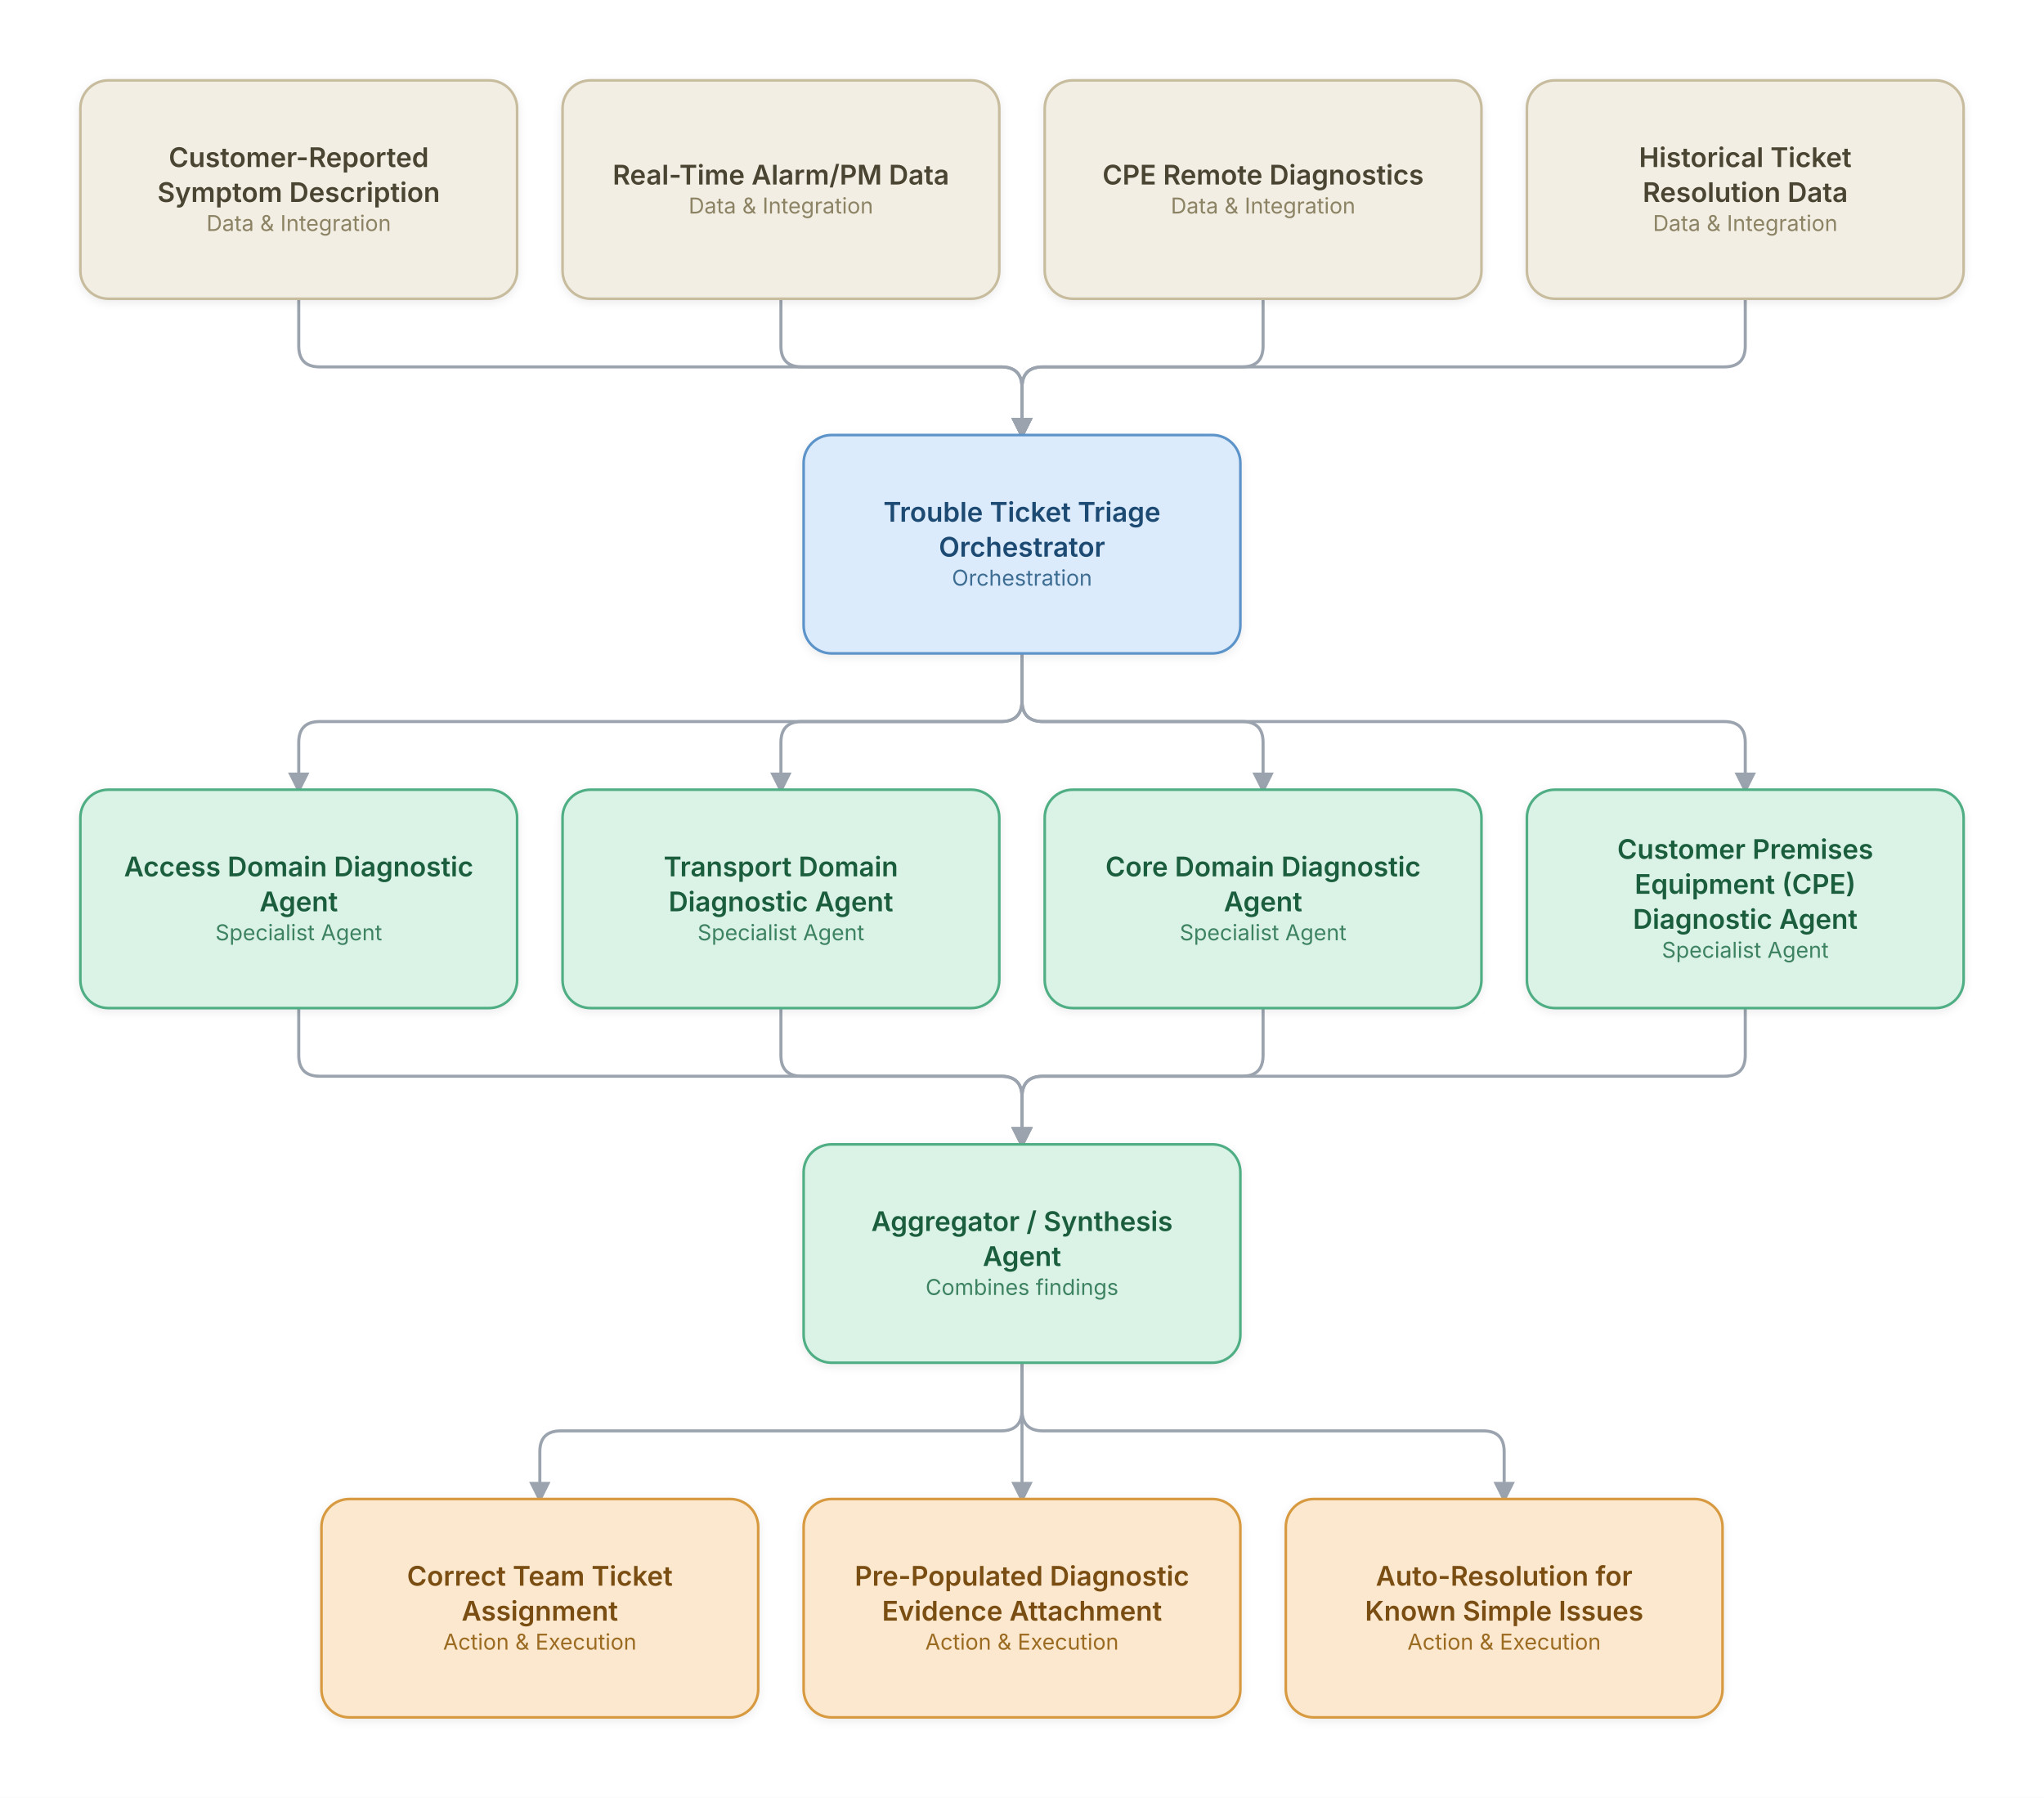
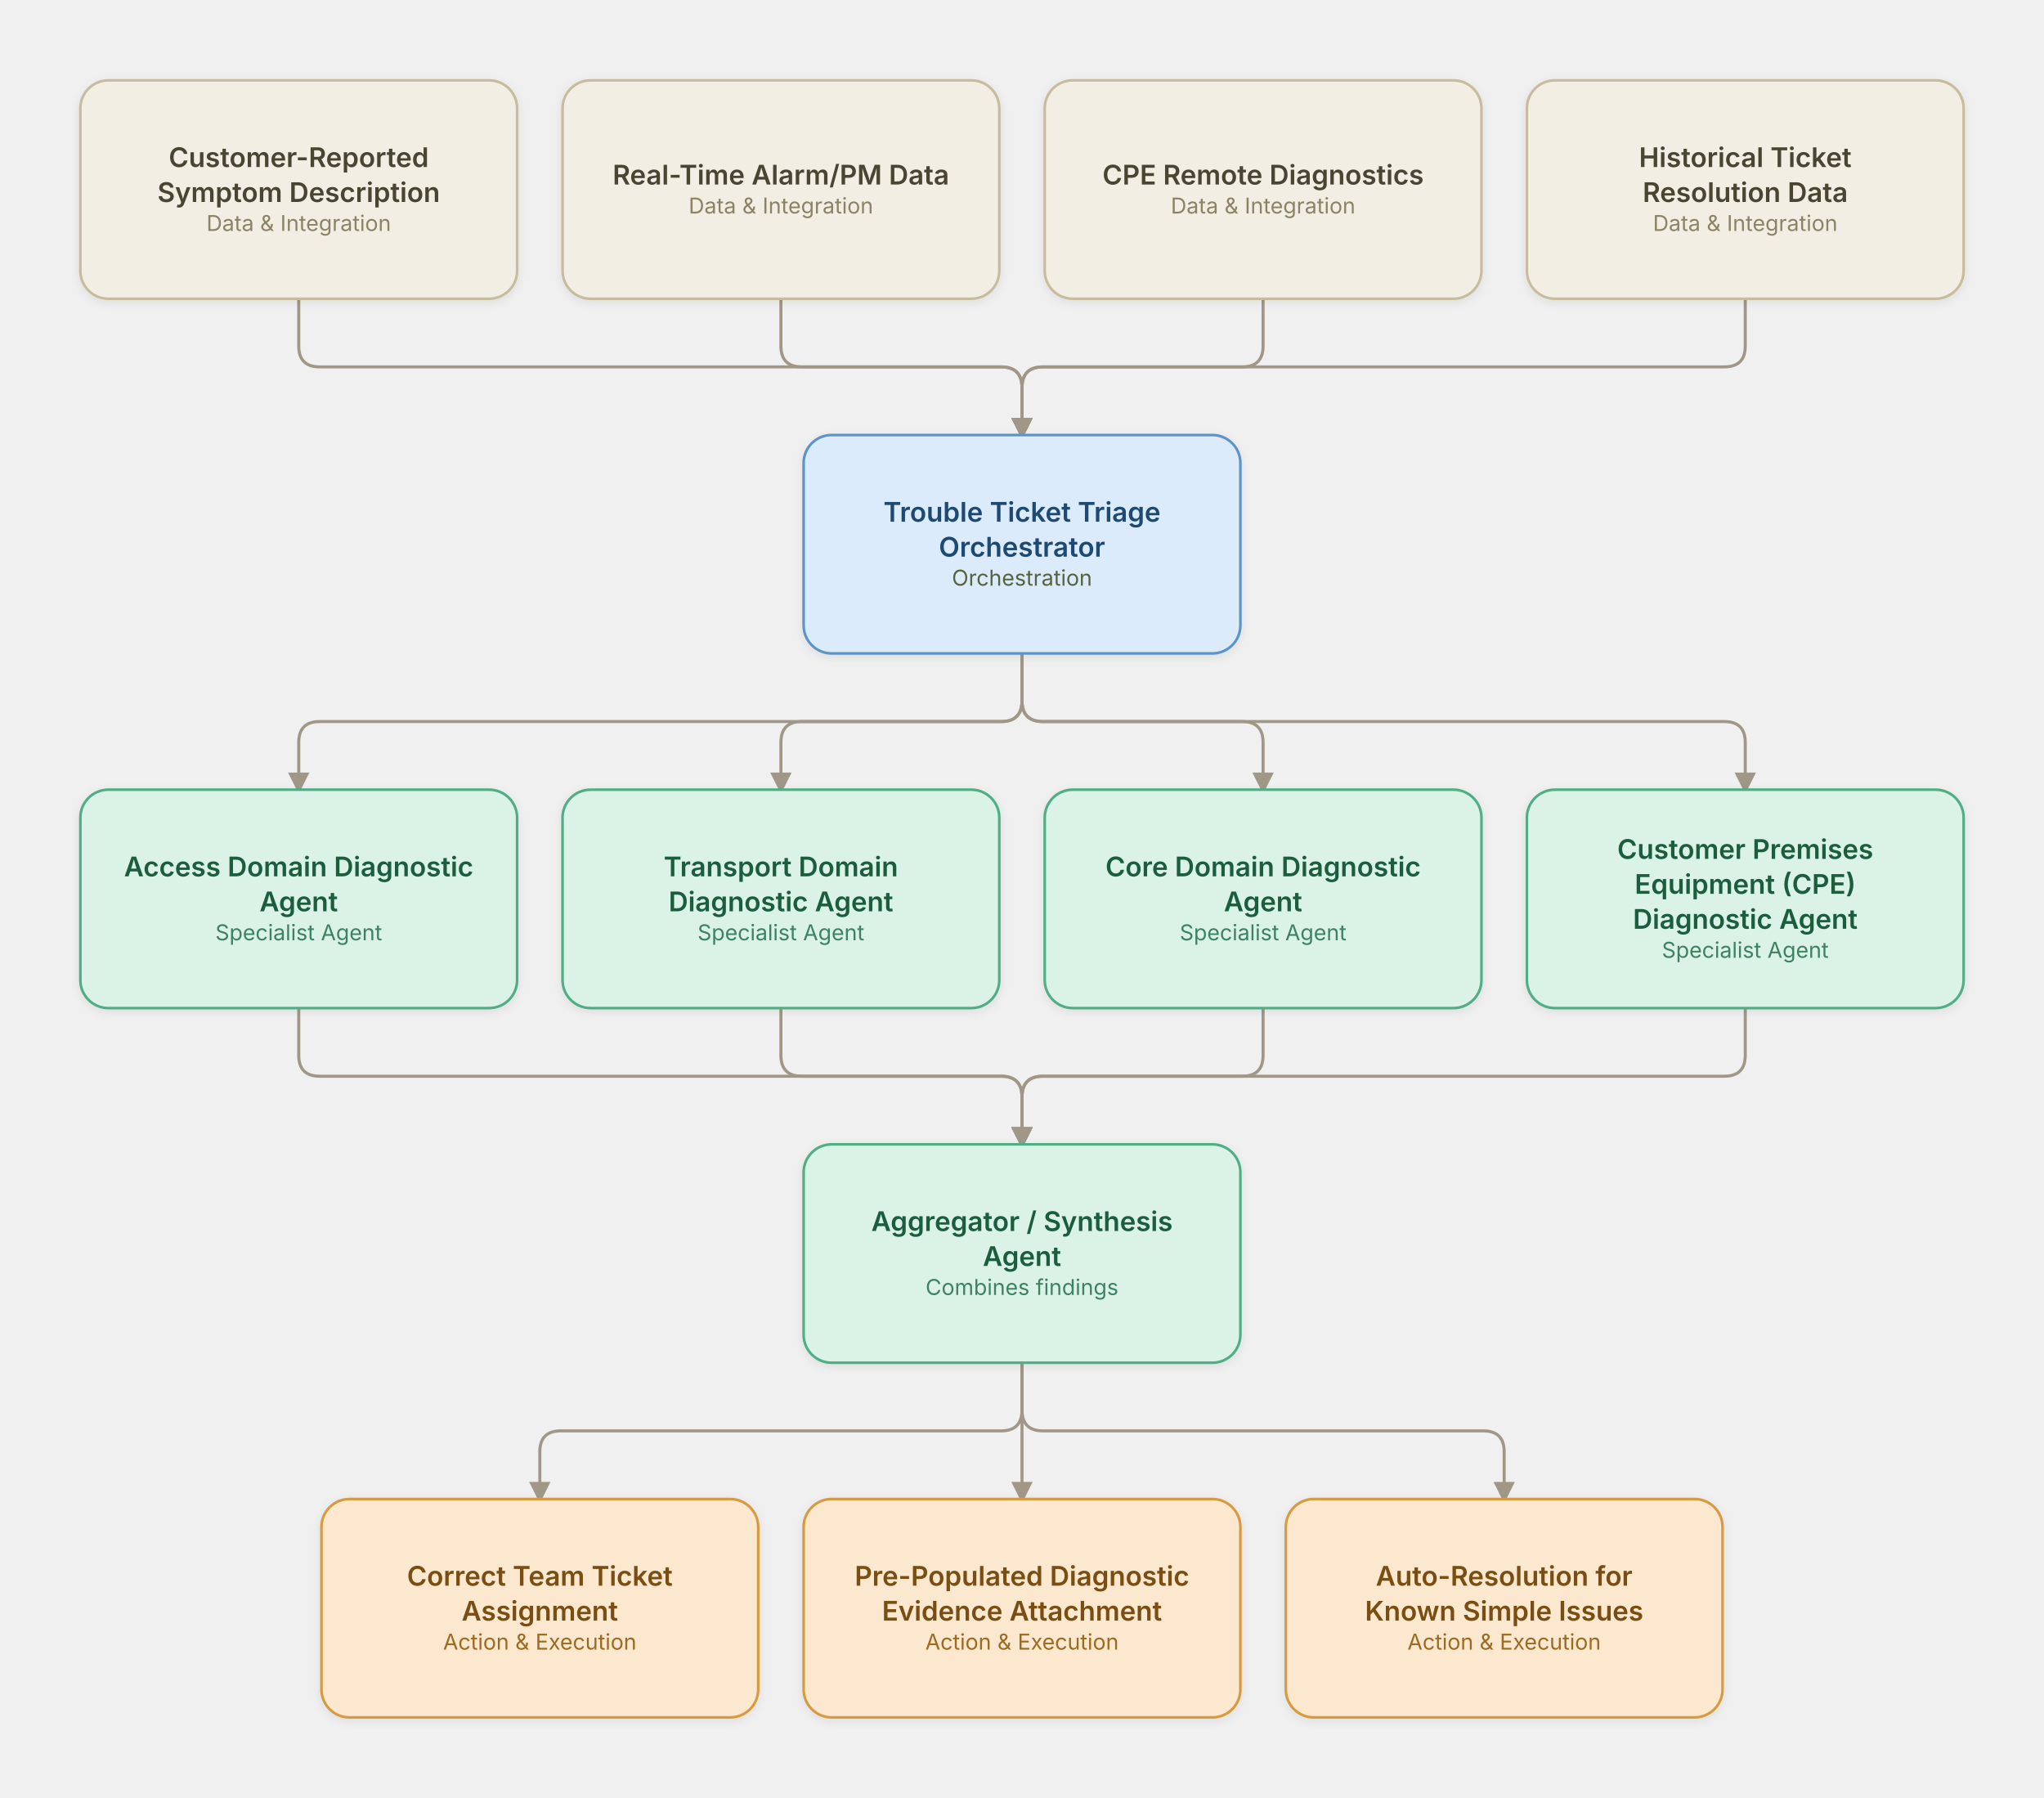
<svg xmlns="http://www.w3.org/2000/svg" viewBox="0 0 1170 1029" font-family="'Inter','IBM Plex Sans',-apple-system,sans-serif">
  <defs>
    <marker id="arrow" viewBox="0 0 10 10" refX="8" refY="5" markerWidth="7" markerHeight="7" orient="auto-start-reverse">
-       <path d="M0,0 L10,5 L0,10 z" fill="#9AA3AE" />
+       <path d="M0,0 L10,5 L0,10 z" fill="#a19786" />
    </marker>
    <filter id="cardshadow" x="-20%" y="-20%" width="140%" height="140%">
      <feDropShadow dx="0" dy="1.5" stdDeviation="2.5" flood-color="#1a1a1a" flood-opacity="0.08" />
    </filter>
  </defs>
-   <rect x="0" y="0" width="1170" height="1029" fill="#FFFFFF" />
-   <path d="M 171.0 171.0 L 171.0 198.0 Q 171.0 210.0 183.0 210.0 L 573.0 210.0 Q 585.0 210.0 585.0 222.0 L 585.0 249.0" fill="none" stroke="#9AA3AE" stroke-width="1.75" marker-end="url(#arrow)" />
-   <path d="M 447.0 171.0 L 447.0 198.0 Q 447.0 210.0 459.0 210.0 L 573.0 210.0 Q 585.0 210.0 585.0 222.0 L 585.0 249.0" fill="none" stroke="#9AA3AE" stroke-width="1.75" marker-end="url(#arrow)" />
-   <path d="M 723.0 171.0 L 723.0 198.0 Q 723.0 210.0 711.0 210.0 L 597.0 210.0 Q 585.0 210.0 585.0 222.0 L 585.0 249.0" fill="none" stroke="#9AA3AE" stroke-width="1.75" marker-end="url(#arrow)" />
-   <path d="M 999.0 171.0 L 999.0 198.0 Q 999.0 210.0 987.0 210.0 L 597.0 210.0 Q 585.0 210.0 585.0 222.0 L 585.0 249.0" fill="none" stroke="#9AA3AE" stroke-width="1.75" marker-end="url(#arrow)" />
-   <path d="M 585.0 374.0 L 585.0 401.0 Q 585.0 413.0 573.0 413.0 L 183.0 413.0 Q 171.0 413.0 171.0 425.0 L 171.0 452.0" fill="none" stroke="#9AA3AE" stroke-width="1.75" marker-end="url(#arrow)" />
-   <path d="M 171.0 577.0 L 171.0 604.0 Q 171.0 616.0 183.0 616.0 L 573.0 616.0 Q 585.0 616.0 585.0 628.0 L 585.0 655.0" fill="none" stroke="#9AA3AE" stroke-width="1.75" marker-end="url(#arrow)" />
-   <path d="M 585.0 374.0 L 585.0 401.0 Q 585.0 413.0 573.0 413.0 L 459.0 413.0 Q 447.0 413.0 447.0 425.0 L 447.0 452.0" fill="none" stroke="#9AA3AE" stroke-width="1.75" marker-end="url(#arrow)" />
-   <path d="M 447.0 577.0 L 447.0 604.0 Q 447.0 616.0 459.0 616.0 L 573.0 616.0 Q 585.0 616.0 585.0 628.0 L 585.0 655.0" fill="none" stroke="#9AA3AE" stroke-width="1.75" marker-end="url(#arrow)" />
-   <path d="M 585.0 374.0 L 585.0 401.0 Q 585.0 413.0 597.0 413.0 L 711.0 413.0 Q 723.0 413.0 723.0 425.0 L 723.0 452.0" fill="none" stroke="#9AA3AE" stroke-width="1.75" marker-end="url(#arrow)" />
-   <path d="M 723.0 577.0 L 723.0 604.0 Q 723.0 616.0 711.0 616.0 L 597.0 616.0 Q 585.0 616.0 585.0 628.0 L 585.0 655.0" fill="none" stroke="#9AA3AE" stroke-width="1.75" marker-end="url(#arrow)" />
-   <path d="M 585.0 374.0 L 585.0 401.0 Q 585.0 413.0 597.0 413.0 L 987.0 413.0 Q 999.0 413.0 999.0 425.0 L 999.0 452.0" fill="none" stroke="#9AA3AE" stroke-width="1.75" marker-end="url(#arrow)" />
-   <path d="M 999.0 577.0 L 999.0 604.0 Q 999.0 616.0 987.0 616.0 L 597.0 616.0 Q 585.0 616.0 585.0 628.0 L 585.0 655.0" fill="none" stroke="#9AA3AE" stroke-width="1.75" marker-end="url(#arrow)" />
-   <path d="M 585.0 780.0 L 585.0 807.0 Q 585.0 819.0 573.0 819.0 L 321.0 819.0 Q 309.0 819.0 309.0 831.0 L 309.0 858.0" fill="none" stroke="#9AA3AE" stroke-width="1.75" marker-end="url(#arrow)" />
-   <path d="M 585.0 780.0 L 585.0 858.0" fill="none" stroke="#9AA3AE" stroke-width="1.75" marker-end="url(#arrow)" />
-   <path d="M 585.0 780.0 L 585.0 807.0 Q 585.0 819.0 597.0 819.0 L 849.0 819.0 Q 861.0 819.0 861.0 831.0 L 861.0 858.0" fill="none" stroke="#9AA3AE" stroke-width="1.75" marker-end="url(#arrow)" />
+   <path d="M 171.0 171.0 L 171.0 198.0 Q 171.0 210.0 183.0 210.0 L 573.0 210.0 Q 585.0 210.0 585.0 222.0 L 585.0 249.0" fill="none" stroke="#a19786" stroke-width="1.75" marker-end="url(#arrow)" />
+   <path d="M 447.0 171.0 L 447.0 198.0 Q 447.0 210.0 459.0 210.0 L 573.0 210.0 Q 585.0 210.0 585.0 222.0 L 585.0 249.0" fill="none" stroke="#a19786" stroke-width="1.75" marker-end="url(#arrow)" />
+   <path d="M 723.0 171.0 L 723.0 198.0 Q 723.0 210.0 711.0 210.0 L 597.0 210.0 Q 585.0 210.0 585.0 222.0 L 585.0 249.0" fill="none" stroke="#a19786" stroke-width="1.75" marker-end="url(#arrow)" />
+   <path d="M 999.0 171.0 L 999.0 198.0 Q 999.0 210.0 987.0 210.0 L 597.0 210.0 Q 585.0 210.0 585.0 222.0 L 585.0 249.0" fill="none" stroke="#a19786" stroke-width="1.75" marker-end="url(#arrow)" />
+   <path d="M 585.0 374.0 L 585.0 401.0 Q 585.0 413.0 573.0 413.0 L 183.0 413.0 Q 171.0 413.0 171.0 425.0 L 171.0 452.0" fill="none" stroke="#a19786" stroke-width="1.75" marker-end="url(#arrow)" />
+   <path d="M 171.0 577.0 L 171.0 604.0 Q 171.0 616.0 183.0 616.0 L 573.0 616.0 Q 585.0 616.0 585.0 628.0 L 585.0 655.0" fill="none" stroke="#a19786" stroke-width="1.75" marker-end="url(#arrow)" />
+   <path d="M 585.0 374.0 L 585.0 401.0 Q 585.0 413.0 573.0 413.0 L 459.0 413.0 Q 447.0 413.0 447.0 425.0 L 447.0 452.0" fill="none" stroke="#a19786" stroke-width="1.75" marker-end="url(#arrow)" />
+   <path d="M 447.0 577.0 L 447.0 604.0 Q 447.0 616.0 459.0 616.0 L 573.0 616.0 Q 585.0 616.0 585.0 628.0 L 585.0 655.0" fill="none" stroke="#a19786" stroke-width="1.75" marker-end="url(#arrow)" />
+   <path d="M 585.0 374.0 L 585.0 401.0 Q 585.0 413.0 597.0 413.0 L 711.0 413.0 Q 723.0 413.0 723.0 425.0 L 723.0 452.0" fill="none" stroke="#a19786" stroke-width="1.75" marker-end="url(#arrow)" />
+   <path d="M 723.0 577.0 L 723.0 604.0 Q 723.0 616.0 711.0 616.0 L 597.0 616.0 Q 585.0 616.0 585.0 628.0 L 585.0 655.0" fill="none" stroke="#a19786" stroke-width="1.75" marker-end="url(#arrow)" />
+   <path d="M 585.0 374.0 L 585.0 401.0 Q 585.0 413.0 597.0 413.0 L 987.0 413.0 Q 999.0 413.0 999.0 425.0 L 999.0 452.0" fill="none" stroke="#a19786" stroke-width="1.75" marker-end="url(#arrow)" />
+   <path d="M 999.0 577.0 L 999.0 604.0 Q 999.0 616.0 987.0 616.0 L 597.0 616.0 Q 585.0 616.0 585.0 628.0 L 585.0 655.0" fill="none" stroke="#a19786" stroke-width="1.75" marker-end="url(#arrow)" />
+   <path d="M 585.0 780.0 L 585.0 807.0 Q 585.0 819.0 573.0 819.0 L 321.0 819.0 Q 309.0 819.0 309.0 831.0 L 309.0 858.0" fill="none" stroke="#a19786" stroke-width="1.75" marker-end="url(#arrow)" />
+   <path d="M 585.0 780.0 L 585.0 858.0" fill="none" stroke="#a19786" stroke-width="1.75" marker-end="url(#arrow)" />
+   <path d="M 585.0 780.0 L 585.0 807.0 Q 585.0 819.0 597.0 819.0 L 849.0 819.0 Q 861.0 819.0 861.0 831.0 L 861.0 858.0" fill="none" stroke="#a19786" stroke-width="1.75" marker-end="url(#arrow)" />
  <g filter="url(#cardshadow)">
    <rect x="46.0" y="46.0" width="250" height="125" rx="16" fill="#F2EEE3" stroke="#C7BC9E" stroke-width="1.5" />
  </g>
  <text x="171.0" y="95.6" text-anchor="middle" font-size="15.5" font-weight="600" fill="#4A4432">Customer-Reported</text>
  <text x="171.0" y="115.6" text-anchor="middle" font-size="15.5" font-weight="600" fill="#4A4432">Symptom Description</text>
  <text x="171.0" y="132.2" text-anchor="middle" font-size="12.5" fill="#8C8365">Data &amp; Integration</text>
  <g filter="url(#cardshadow)">
    <rect x="322.0" y="46.0" width="250" height="125" rx="16" fill="#F2EEE3" stroke="#C7BC9E" stroke-width="1.5" />
  </g>
  <text x="447.0" y="105.6" text-anchor="middle" font-size="15.5" font-weight="600" fill="#4A4432">Real-Time Alarm/PM Data</text>
  <text x="447.0" y="122.2" text-anchor="middle" font-size="12.5" fill="#8C8365">Data &amp; Integration</text>
  <g filter="url(#cardshadow)">
    <rect x="598.0" y="46.0" width="250" height="125" rx="16" fill="#F2EEE3" stroke="#C7BC9E" stroke-width="1.5" />
  </g>
  <text x="723.0" y="105.6" text-anchor="middle" font-size="15.5" font-weight="600" fill="#4A4432">CPE Remote Diagnostics</text>
  <text x="723.0" y="122.2" text-anchor="middle" font-size="12.5" fill="#8C8365">Data &amp; Integration</text>
  <g filter="url(#cardshadow)">
    <rect x="874.0" y="46.0" width="250" height="125" rx="16" fill="#F2EEE3" stroke="#C7BC9E" stroke-width="1.5" />
  </g>
  <text x="999.0" y="95.6" text-anchor="middle" font-size="15.5" font-weight="600" fill="#4A4432">Historical Ticket</text>
  <text x="999.0" y="115.6" text-anchor="middle" font-size="15.5" font-weight="600" fill="#4A4432">Resolution Data</text>
  <text x="999.0" y="132.2" text-anchor="middle" font-size="12.5" fill="#8C8365">Data &amp; Integration</text>
  <g filter="url(#cardshadow)">
    <rect x="460.0" y="249.0" width="250" height="125" rx="16" fill="#DCEBFB" stroke="#5B93C9" stroke-width="1.5" />
  </g>
  <text x="585.0" y="298.6" text-anchor="middle" font-size="15.5" font-weight="600" fill="#1C4A73">Trouble Ticket Triage</text>
  <text x="585.0" y="318.6" text-anchor="middle" font-size="15.5" font-weight="600" fill="#1C4A73">Orchestrator</text>
-   <text x="585.0" y="335.2" text-anchor="middle" font-size="12.5" fill="#3E6D93">Orchestration</text>
+   <text x="585.0" y="335.2" text-anchor="middle" font-size="12.5" fill="#56633f">Orchestration</text>
  <g filter="url(#cardshadow)">
    <rect x="46.0" y="452.0" width="250" height="125" rx="16" fill="#DBF2E7" stroke="#4FAE83" stroke-width="1.5" />
  </g>
  <text x="171.0" y="501.6" text-anchor="middle" font-size="15.5" font-weight="600" fill="#1B5E3D">Access Domain Diagnostic</text>
  <text x="171.0" y="521.6" text-anchor="middle" font-size="15.5" font-weight="600" fill="#1B5E3D">Agent</text>
  <text x="171.0" y="538.2" text-anchor="middle" font-size="12.5" fill="#3D8261">Specialist Agent</text>
  <g filter="url(#cardshadow)">
    <rect x="322.0" y="452.0" width="250" height="125" rx="16" fill="#DBF2E7" stroke="#4FAE83" stroke-width="1.5" />
  </g>
  <text x="447.0" y="501.6" text-anchor="middle" font-size="15.5" font-weight="600" fill="#1B5E3D">Transport Domain</text>
  <text x="447.0" y="521.6" text-anchor="middle" font-size="15.5" font-weight="600" fill="#1B5E3D">Diagnostic Agent</text>
  <text x="447.0" y="538.2" text-anchor="middle" font-size="12.5" fill="#3D8261">Specialist Agent</text>
  <g filter="url(#cardshadow)">
    <rect x="598.0" y="452.0" width="250" height="125" rx="16" fill="#DBF2E7" stroke="#4FAE83" stroke-width="1.5" />
  </g>
  <text x="723.0" y="501.6" text-anchor="middle" font-size="15.5" font-weight="600" fill="#1B5E3D">Core Domain Diagnostic</text>
  <text x="723.0" y="521.6" text-anchor="middle" font-size="15.5" font-weight="600" fill="#1B5E3D">Agent</text>
  <text x="723.0" y="538.2" text-anchor="middle" font-size="12.5" fill="#3D8261">Specialist Agent</text>
  <g filter="url(#cardshadow)">
    <rect x="874.0" y="452.0" width="250" height="125" rx="16" fill="#DBF2E7" stroke="#4FAE83" stroke-width="1.5" />
  </g>
  <text x="999.0" y="491.6" text-anchor="middle" font-size="15.5" font-weight="600" fill="#1B5E3D">Customer Premises</text>
  <text x="999.0" y="511.6" text-anchor="middle" font-size="15.5" font-weight="600" fill="#1B5E3D">Equipment (CPE)</text>
  <text x="999.0" y="531.6" text-anchor="middle" font-size="15.5" font-weight="600" fill="#1B5E3D">Diagnostic Agent</text>
  <text x="999.0" y="548.2" text-anchor="middle" font-size="12.5" fill="#3D8261">Specialist Agent</text>
  <g filter="url(#cardshadow)">
    <rect x="460.0" y="655.0" width="250" height="125" rx="16" fill="#DBF2E7" stroke="#4FAE83" stroke-width="1.5" />
  </g>
  <text x="585.0" y="704.6" text-anchor="middle" font-size="15.5" font-weight="600" fill="#1B5E3D">Aggregator / Synthesis</text>
  <text x="585.0" y="724.6" text-anchor="middle" font-size="15.5" font-weight="600" fill="#1B5E3D">Agent</text>
  <text x="585.0" y="741.2" text-anchor="middle" font-size="12.5" fill="#3D8261">Combines findings</text>
  <g filter="url(#cardshadow)">
    <rect x="184.0" y="858.0" width="250" height="125" rx="16" fill="#FBE8CE" stroke="#D89A3F" stroke-width="1.5" />
  </g>
  <text x="309.0" y="907.6" text-anchor="middle" font-size="15.5" font-weight="600" fill="#7A4E12">Correct Team Ticket</text>
  <text x="309.0" y="927.6" text-anchor="middle" font-size="15.5" font-weight="600" fill="#7A4E12">Assignment</text>
  <text x="309.0" y="944.2" text-anchor="middle" font-size="12.5" fill="#9C6B22">Action &amp; Execution</text>
  <g filter="url(#cardshadow)">
    <rect x="460.0" y="858.0" width="250" height="125" rx="16" fill="#FBE8CE" stroke="#D89A3F" stroke-width="1.5" />
  </g>
  <text x="585.0" y="907.6" text-anchor="middle" font-size="15.5" font-weight="600" fill="#7A4E12">Pre-Populated Diagnostic</text>
  <text x="585.0" y="927.6" text-anchor="middle" font-size="15.5" font-weight="600" fill="#7A4E12">Evidence Attachment</text>
  <text x="585.0" y="944.2" text-anchor="middle" font-size="12.5" fill="#9C6B22">Action &amp; Execution</text>
  <g filter="url(#cardshadow)">
    <rect x="736.0" y="858.0" width="250" height="125" rx="16" fill="#FBE8CE" stroke="#D89A3F" stroke-width="1.5" />
  </g>
  <text x="861.0" y="907.6" text-anchor="middle" font-size="15.5" font-weight="600" fill="#7A4E12">Auto-Resolution for</text>
  <text x="861.0" y="927.6" text-anchor="middle" font-size="15.5" font-weight="600" fill="#7A4E12">Known Simple Issues</text>
  <text x="861.0" y="944.2" text-anchor="middle" font-size="12.5" fill="#9C6B22">Action &amp; Execution</text>
</svg>
